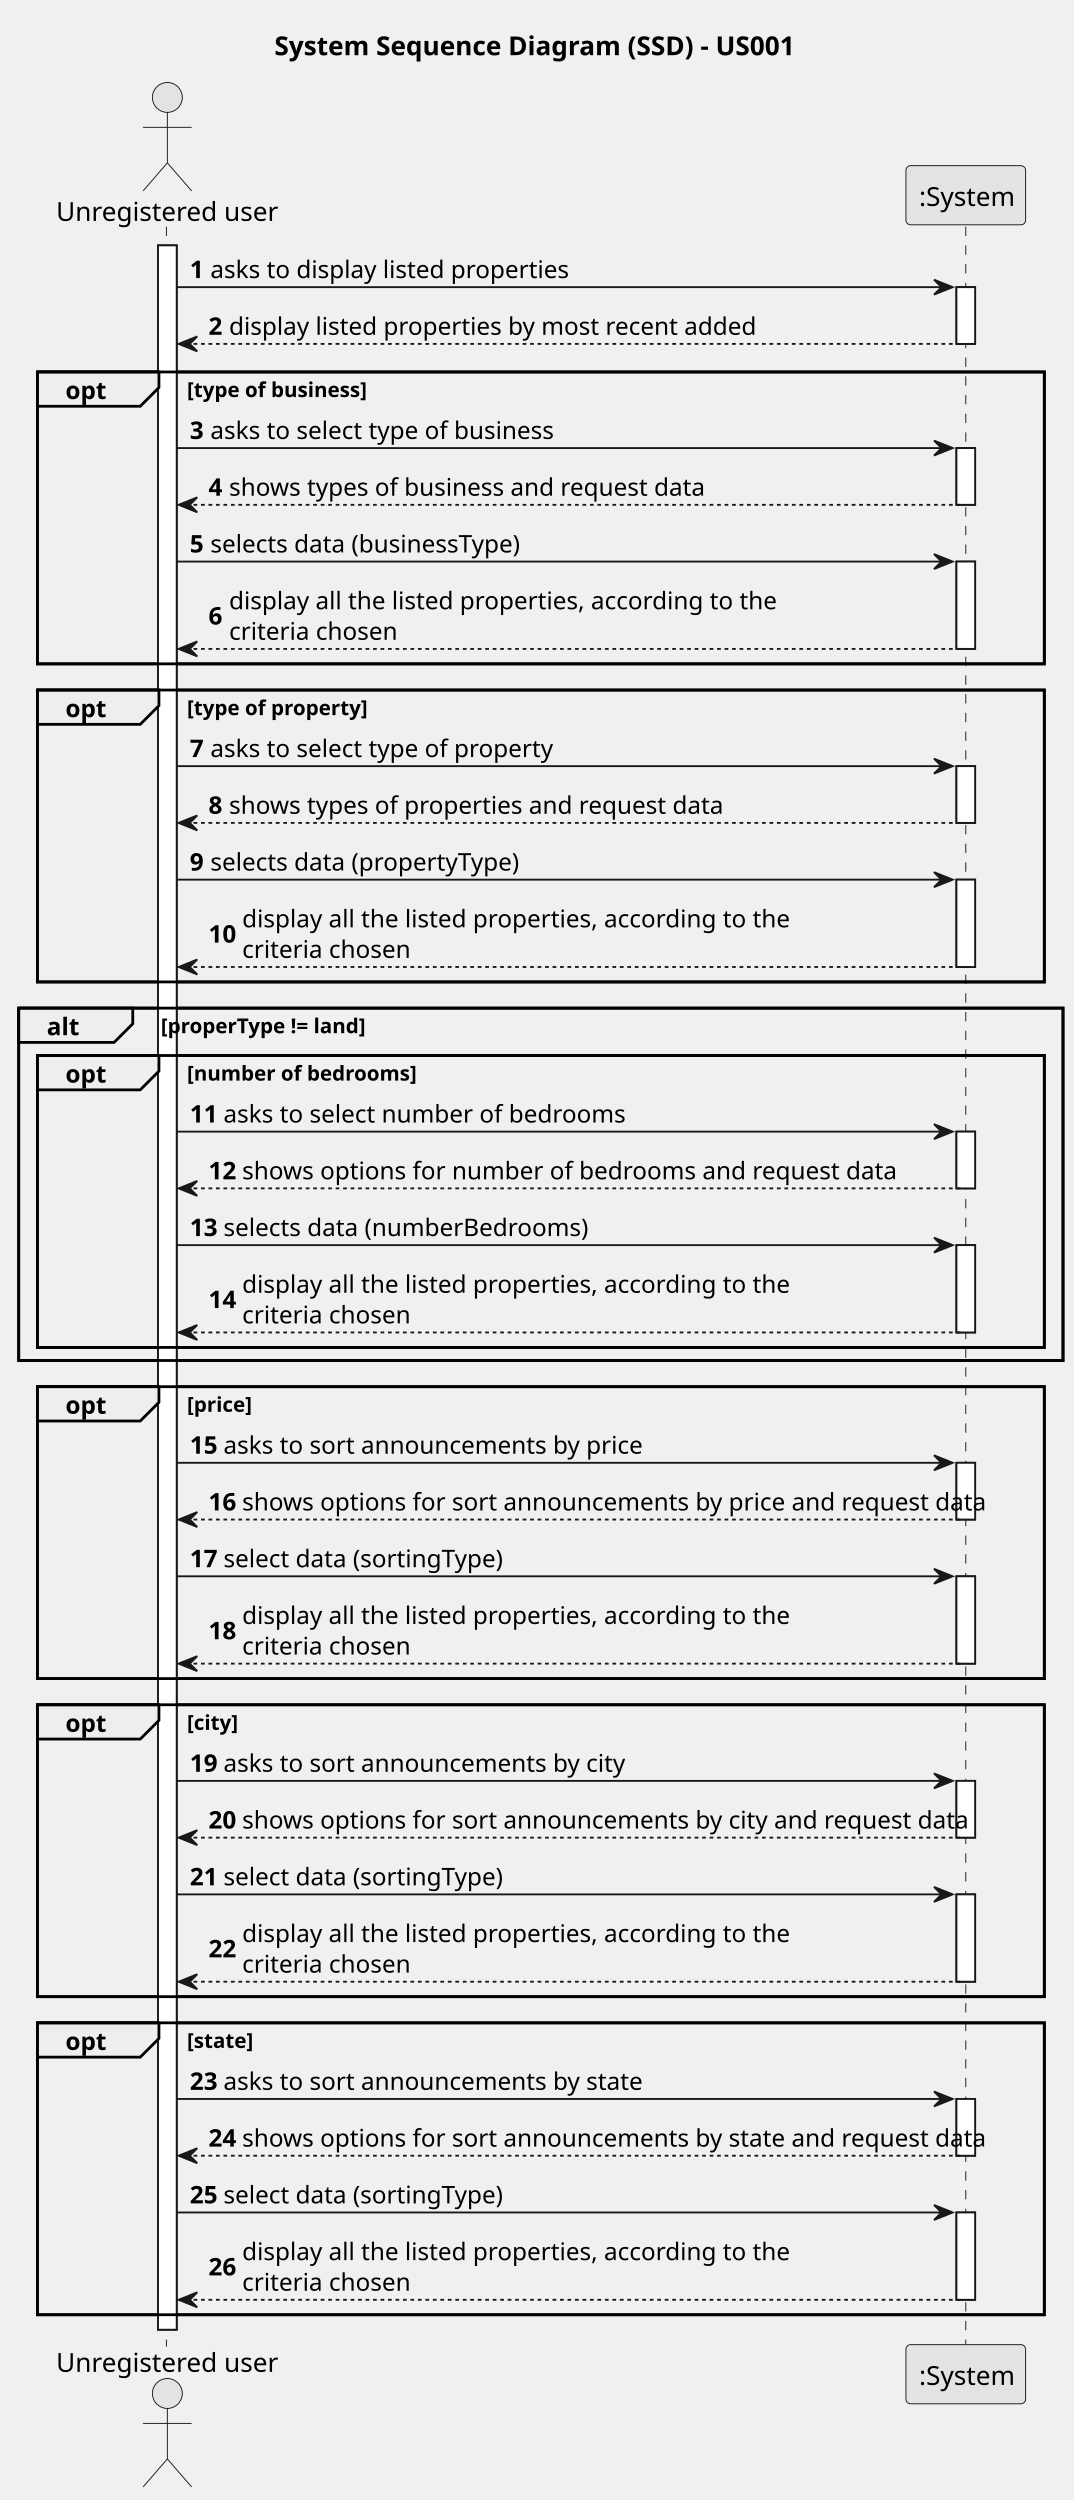
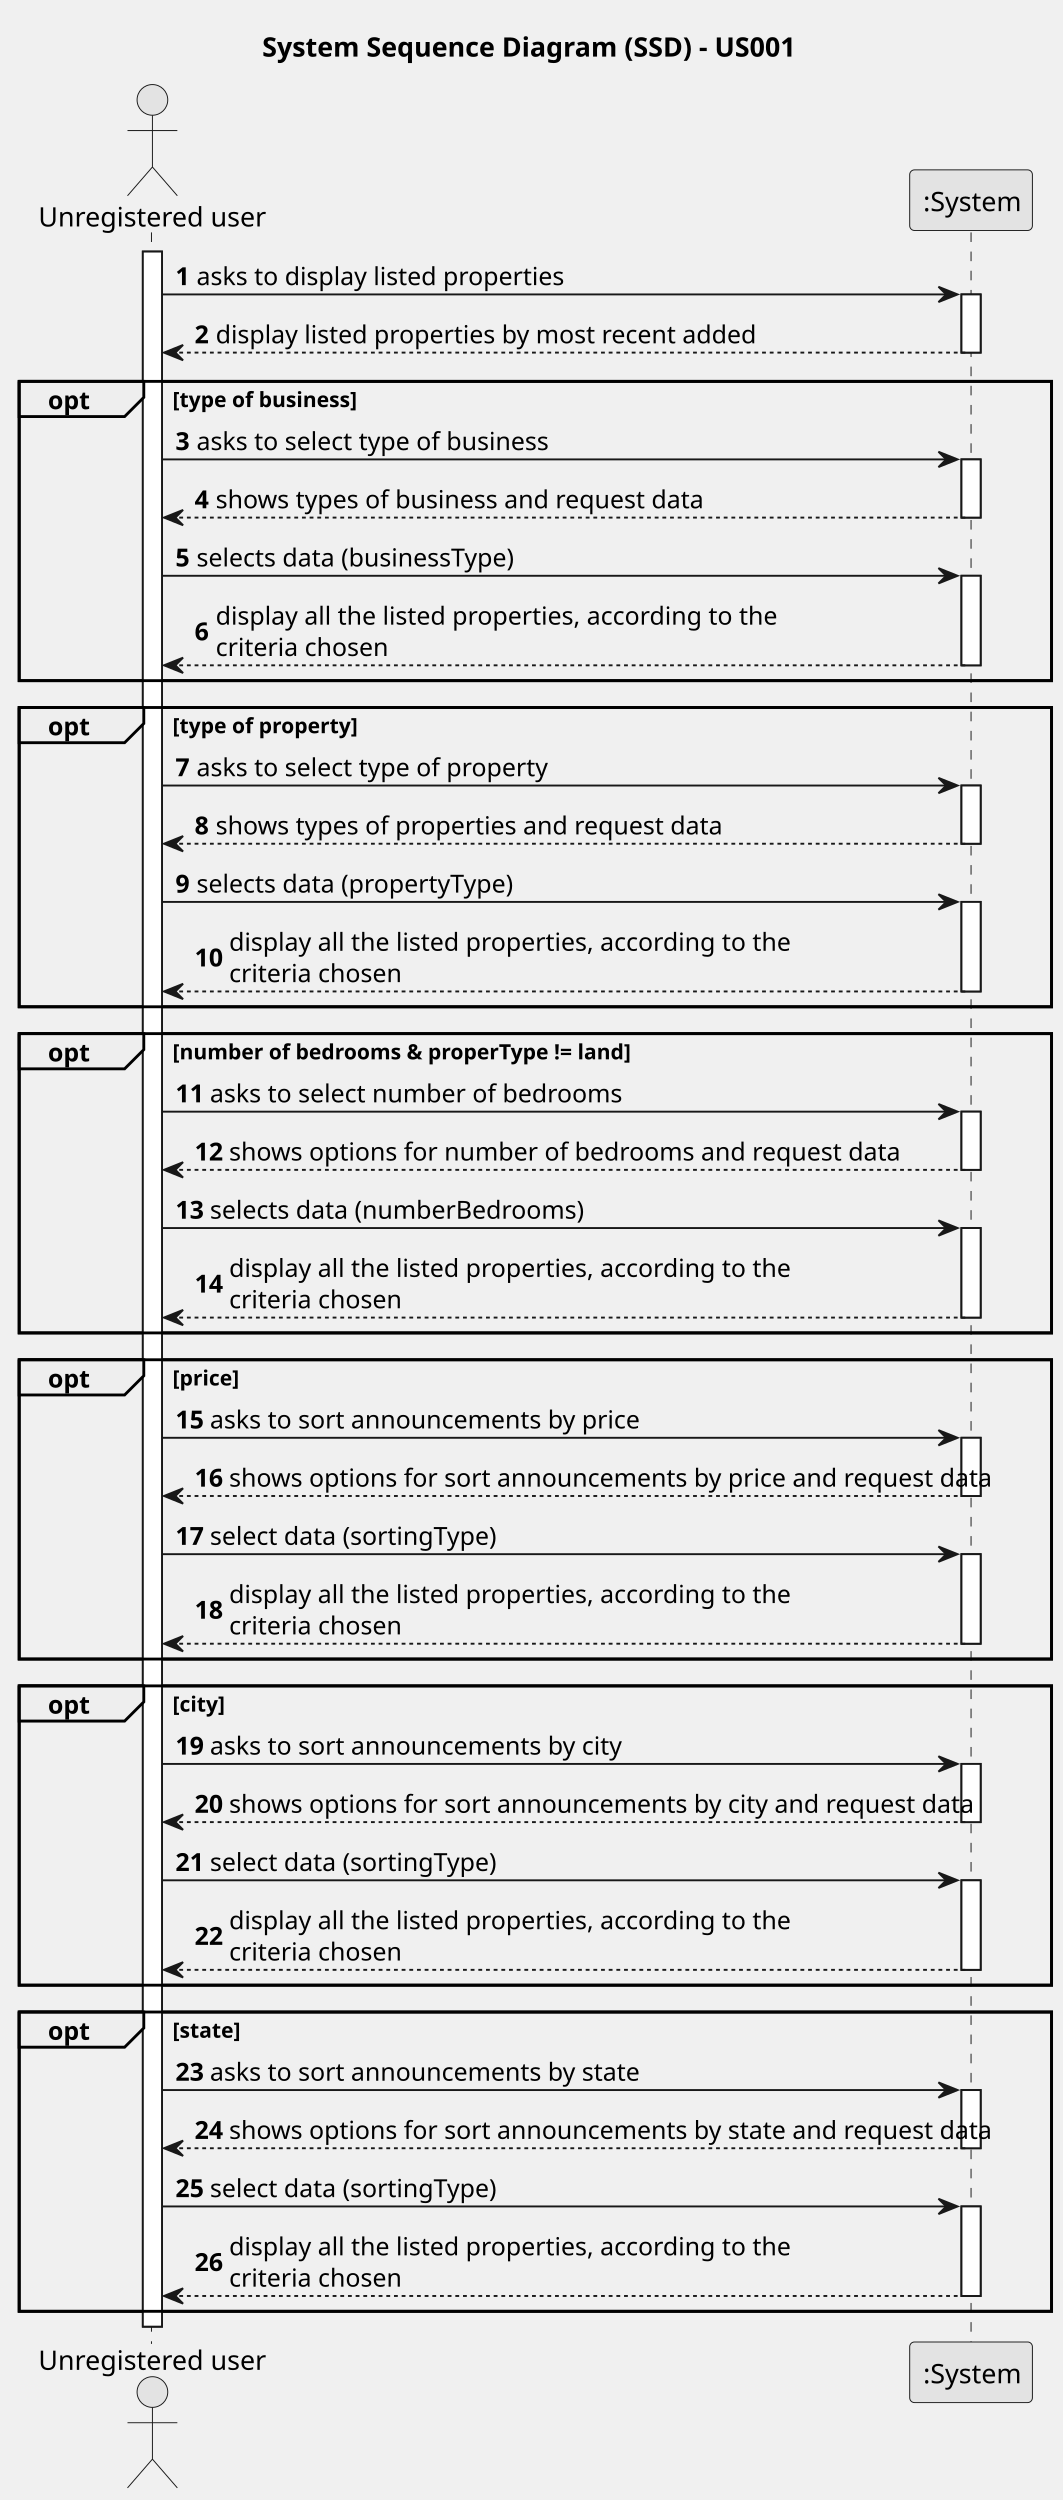
- <svg xmlns="http://www.w3.org/2000/svg" contentStyleType="text/css" height="1337px" preserveAspectRatio="none" style="width:574px;height:1337px;background:#FFFFFF;" version="1.1" viewBox="0 0 574 1337" width="574px" zoomAndPan="magnify">
+ <svg xmlns="http://www.w3.org/2000/svg" contentStyleType="text/css" height="1304px" preserveAspectRatio="none" style="width:554px;height:1304px;background:#FFFFFF;" version="1.1" viewBox="0 0 554 1304" width="554px" zoomAndPan="magnify">
  <defs />
  <g>
-     <text fill="#000000" font-family="sans-serif" font-size="14" font-weight="bold" lengthAdjust="spacing" textLength="284" x="146.75" y="29.533">System Sequence Diagram (SSD) - US001</text>
-     <rect fill="#FFFFFF" height="1114.711" style="stroke:#181818;stroke-width:1.0;" width="10" x="84.5" y="131.219" />
-     <rect fill="#FFFFFF" height="30.352" style="stroke:#181818;stroke-width:1.0;" width="10" x="511.5" y="153.57" />
-     <rect fill="#FFFFFF" height="30.352" style="stroke:#181818;stroke-width:1.0;" width="10" x="511.5" y="239.625" />
-     <rect fill="#FFFFFF" height="46.703" style="stroke:#181818;stroke-width:1.0;" width="10" x="511.5" y="300.328" />
-     <rect fill="#FFFFFF" height="30.352" style="stroke:#181818;stroke-width:1.0;" width="10" x="511.5" y="409.734" />
-     <rect fill="#FFFFFF" height="46.703" style="stroke:#181818;stroke-width:1.0;" width="10" x="511.5" y="470.438" />
-     <rect fill="#FFFFFF" height="30.352" style="stroke:#181818;stroke-width:1.0;" width="10" x="511.5" y="605.195" />
-     <rect fill="#FFFFFF" height="46.703" style="stroke:#181818;stroke-width:1.0;" width="10" x="511.5" y="665.898" />
-     <rect fill="#FFFFFF" height="30.352" style="stroke:#181818;stroke-width:1.0;" width="10" x="511.5" y="782.305" />
-     <rect fill="#FFFFFF" height="46.703" style="stroke:#181818;stroke-width:1.0;" width="10" x="511.5" y="843.008" />
-     <rect fill="#FFFFFF" height="30.352" style="stroke:#181818;stroke-width:1.0;" width="10" x="511.5" y="952.414" />
-     <rect fill="#FFFFFF" height="46.703" style="stroke:#181818;stroke-width:1.0;" width="10" x="511.5" y="1013.117" />
-     <rect fill="#FFFFFF" height="30.352" style="stroke:#181818;stroke-width:1.0;" width="10" x="511.5" y="1122.523" />
-     <rect fill="#FFFFFF" height="46.703" style="stroke:#181818;stroke-width:1.0;" width="10" x="511.5" y="1183.227" />
-     <rect fill="none" height="156.109" style="stroke:#000000;stroke-width:1.5;" width="538.5" x="20" y="198.922" />
-     <rect fill="none" height="156.109" style="stroke:#000000;stroke-width:1.5;" width="538.5" x="20" y="369.031" />
-     <rect fill="none" height="188.461" style="stroke:#000000;stroke-width:1.5;" width="558.5" x="10" y="539.141" />
-     <rect fill="none" height="156.109" style="stroke:#000000;stroke-width:1.5;" width="538.5" x="20" y="564.492" />
-     <rect fill="none" height="156.109" style="stroke:#000000;stroke-width:1.5;" width="538.5" x="20" y="741.602" />
-     <rect fill="none" height="156.109" style="stroke:#000000;stroke-width:1.5;" width="538.5" x="20" y="911.711" />
-     <rect fill="none" height="156.109" style="stroke:#000000;stroke-width:1.5;" width="538.5" x="20" y="1081.82" />
-     <line style="stroke:#181818;stroke-width:0.5;stroke-dasharray:5.0,5.0;" x1="89" x2="89" y1="121.219" y2="1254.93" />
-     <line style="stroke:#181818;stroke-width:0.5;stroke-dasharray:5.0,5.0;" x1="516.5" x2="516.5" y1="121.219" y2="1254.93" />
-     <text fill="#000000" font-family="sans-serif" font-size="14" lengthAdjust="spacing" textLength="113" x="30" y="118.143">Unregistered user</text>
-     <ellipse cx="89.5" cy="52.109" fill="#E3E3E3" rx="8" ry="8" style="stroke:#181818;stroke-width:0.5;" />
-     <path d="M89.5,60.109 L89.5,87.109 M76.5,68.109 L102.5,68.109 M89.5,87.109 L76.5,102.109 M89.5,87.109 L102.5,102.109 " fill="none" style="stroke:#181818;stroke-width:0.5;" />
-     <text fill="#000000" font-family="sans-serif" font-size="14" lengthAdjust="spacing" textLength="113" x="30" y="1268.463">Unregistered user</text>
-     <ellipse cx="89.5" cy="1280.039" fill="#E3E3E3" rx="8" ry="8" style="stroke:#181818;stroke-width:0.5;" />
-     <path d="M89.5,1288.039 L89.5,1315.039 M76.5,1296.039 L102.5,1296.039 M89.5,1315.039 L76.5,1330.039 M89.5,1315.039 L102.5,1330.039 " fill="none" style="stroke:#181818;stroke-width:0.5;" />
-     <rect fill="#E3E3E3" height="31.609" rx="2.5" ry="2.5" style="stroke:#181818;stroke-width:0.5;" width="64" x="484.5" y="88.609" />
-     <text fill="#000000" font-family="sans-serif" font-size="14" lengthAdjust="spacing" textLength="50" x="491.5" y="110.143">:System</text>
-     <rect fill="#E3E3E3" height="31.609" rx="2.5" ry="2.5" style="stroke:#181818;stroke-width:0.5;" width="64" x="484.5" y="1253.93" />
-     <text fill="#000000" font-family="sans-serif" font-size="14" lengthAdjust="spacing" textLength="50" x="491.5" y="1275.463">:System</text>
-     <rect fill="#FFFFFF" height="1114.711" style="stroke:#181818;stroke-width:1.0;" width="10" x="84.5" y="131.219" />
-     <rect fill="#FFFFFF" height="30.352" style="stroke:#181818;stroke-width:1.0;" width="10" x="511.5" y="153.57" />
-     <rect fill="#FFFFFF" height="30.352" style="stroke:#181818;stroke-width:1.0;" width="10" x="511.5" y="239.625" />
-     <rect fill="#FFFFFF" height="46.703" style="stroke:#181818;stroke-width:1.0;" width="10" x="511.5" y="300.328" />
-     <rect fill="#FFFFFF" height="30.352" style="stroke:#181818;stroke-width:1.0;" width="10" x="511.5" y="409.734" />
-     <rect fill="#FFFFFF" height="46.703" style="stroke:#181818;stroke-width:1.0;" width="10" x="511.5" y="470.438" />
-     <rect fill="#FFFFFF" height="30.352" style="stroke:#181818;stroke-width:1.0;" width="10" x="511.5" y="605.195" />
-     <rect fill="#FFFFFF" height="46.703" style="stroke:#181818;stroke-width:1.0;" width="10" x="511.5" y="665.898" />
-     <rect fill="#FFFFFF" height="30.352" style="stroke:#181818;stroke-width:1.0;" width="10" x="511.5" y="782.305" />
-     <rect fill="#FFFFFF" height="46.703" style="stroke:#181818;stroke-width:1.0;" width="10" x="511.5" y="843.008" />
-     <rect fill="#FFFFFF" height="30.352" style="stroke:#181818;stroke-width:1.0;" width="10" x="511.5" y="952.414" />
-     <rect fill="#FFFFFF" height="46.703" style="stroke:#181818;stroke-width:1.0;" width="10" x="511.5" y="1013.117" />
-     <rect fill="#FFFFFF" height="30.352" style="stroke:#181818;stroke-width:1.0;" width="10" x="511.5" y="1122.523" />
-     <rect fill="#FFFFFF" height="46.703" style="stroke:#181818;stroke-width:1.0;" width="10" x="511.5" y="1183.227" />
-     <polygon fill="#181818" points="499.5,149.57,509.5,153.57,499.5,157.57,503.5,153.57" style="stroke:#181818;stroke-width:1.0;" />
-     <line style="stroke:#181818;stroke-width:1.0;" x1="94.5" x2="505.5" y1="153.57" y2="153.57" />
-     <text fill="#000000" font-family="sans-serif" font-size="13" font-weight="bold" lengthAdjust="spacing" textLength="7" x="101.5" y="148.714">1</text>
-     <text fill="#000000" font-family="sans-serif" font-size="13" lengthAdjust="spacing" textLength="184" x="112.5" y="148.714">asks to display listed properties</text>
-     <polygon fill="#181818" points="105.5,179.922,95.5,183.922,105.5,187.922,101.5,183.922" style="stroke:#181818;stroke-width:1.0;" />
-     <line style="stroke:#181818;stroke-width:1.0;stroke-dasharray:2.0,2.0;" x1="99.5" x2="515.5" y1="183.922" y2="183.922" />
-     <text fill="#000000" font-family="sans-serif" font-size="13" font-weight="bold" lengthAdjust="spacing" textLength="7" x="111.5" y="179.065">2</text>
-     <text fill="#000000" font-family="sans-serif" font-size="13" lengthAdjust="spacing" textLength="267" x="122.5" y="179.065">display listed properties by most recent added</text>
-     <path d="M20,198.922 L85,198.922 L85,207.273 L75,217.273 L20,217.273 L20,198.922 " fill="#EEEEEE" style="stroke:#000000;stroke-width:1.5;" />
-     <rect fill="none" height="156.109" style="stroke:#000000;stroke-width:1.5;" width="538.5" x="20" y="198.922" />
-     <text fill="#000000" font-family="sans-serif" font-size="13" font-weight="bold" lengthAdjust="spacing" textLength="20" x="35" y="213.417">opt</text>
-     <text fill="#000000" font-family="sans-serif" font-size="11" font-weight="bold" lengthAdjust="spacing" textLength="101" x="100" y="212.341">[type of business]</text>
-     <polygon fill="#181818" points="499.5,235.625,509.5,239.625,499.5,243.625,503.5,239.625" style="stroke:#181818;stroke-width:1.0;" />
-     <line style="stroke:#181818;stroke-width:1.0;" x1="94.5" x2="505.5" y1="239.625" y2="239.625" />
-     <text fill="#000000" font-family="sans-serif" font-size="13" font-weight="bold" lengthAdjust="spacing" textLength="7" x="101.5" y="234.769">3</text>
-     <text fill="#000000" font-family="sans-serif" font-size="13" lengthAdjust="spacing" textLength="181" x="112.5" y="234.769">asks to select type of business</text>
-     <polygon fill="#181818" points="105.5,265.977,95.5,269.977,105.5,273.977,101.5,269.977" style="stroke:#181818;stroke-width:1.0;" />
-     <line style="stroke:#181818;stroke-width:1.0;stroke-dasharray:2.0,2.0;" x1="99.5" x2="515.5" y1="269.977" y2="269.977" />
-     <text fill="#000000" font-family="sans-serif" font-size="13" font-weight="bold" lengthAdjust="spacing" textLength="7" x="111.5" y="265.12">4</text>
-     <text fill="#000000" font-family="sans-serif" font-size="13" lengthAdjust="spacing" textLength="244" x="122.5" y="265.12">shows types of business and request data</text>
-     <polygon fill="#181818" points="499.5,296.328,509.5,300.328,499.5,304.328,503.5,300.328" style="stroke:#181818;stroke-width:1.0;" />
-     <line style="stroke:#181818;stroke-width:1.0;" x1="94.5" x2="505.5" y1="300.328" y2="300.328" />
-     <text fill="#000000" font-family="sans-serif" font-size="13" font-weight="bold" lengthAdjust="spacing" textLength="7" x="101.5" y="295.472">5</text>
-     <text fill="#000000" font-family="sans-serif" font-size="13" lengthAdjust="spacing" textLength="163" x="112.5" y="295.472">selects data (businessType)</text>
-     <polygon fill="#181818" points="105.5,343.031,95.5,347.031,105.5,351.031,101.5,347.031" style="stroke:#181818;stroke-width:1.0;" />
-     <line style="stroke:#181818;stroke-width:1.0;stroke-dasharray:2.0,2.0;" x1="99.5" x2="515.5" y1="347.031" y2="347.031" />
-     <text fill="#000000" font-family="sans-serif" font-size="13" font-weight="bold" lengthAdjust="spacing" textLength="7" x="111.5" y="333.999">6</text>
-     <text fill="#000000" font-family="sans-serif" font-size="13" lengthAdjust="spacing" textLength="277" x="122.5" y="325.823">display all the listed properties, according to the</text>
-     <text fill="#000000" font-family="sans-serif" font-size="13" lengthAdjust="spacing" textLength="85" x="122.5" y="342.175">criteria chosen</text>
-     <path d="M20,369.031 L85,369.031 L85,377.383 L75,387.383 L20,387.383 L20,369.031 " fill="#EEEEEE" style="stroke:#000000;stroke-width:1.5;" />
-     <rect fill="none" height="156.109" style="stroke:#000000;stroke-width:1.5;" width="538.5" x="20" y="369.031" />
-     <text fill="#000000" font-family="sans-serif" font-size="13" font-weight="bold" lengthAdjust="spacing" textLength="20" x="35" y="383.526">opt</text>
-     <text fill="#000000" font-family="sans-serif" font-size="11" font-weight="bold" lengthAdjust="spacing" textLength="97" x="100" y="382.45">[type of property]</text>
-     <polygon fill="#181818" points="499.5,405.734,509.5,409.734,499.5,413.734,503.5,409.734" style="stroke:#181818;stroke-width:1.0;" />
-     <line style="stroke:#181818;stroke-width:1.0;" x1="94.5" x2="505.5" y1="409.734" y2="409.734" />
-     <text fill="#000000" font-family="sans-serif" font-size="13" font-weight="bold" lengthAdjust="spacing" textLength="7" x="101.5" y="404.878">7</text>
-     <text fill="#000000" font-family="sans-serif" font-size="13" lengthAdjust="spacing" textLength="176" x="112.5" y="404.878">asks to select type of property</text>
-     <polygon fill="#181818" points="105.5,436.086,95.5,440.086,105.5,444.086,101.5,440.086" style="stroke:#181818;stroke-width:1.0;" />
-     <line style="stroke:#181818;stroke-width:1.0;stroke-dasharray:2.0,2.0;" x1="99.5" x2="515.5" y1="440.086" y2="440.086" />
-     <text fill="#000000" font-family="sans-serif" font-size="13" font-weight="bold" lengthAdjust="spacing" textLength="7" x="111.5" y="435.229">8</text>
-     <text fill="#000000" font-family="sans-serif" font-size="13" lengthAdjust="spacing" textLength="249" x="122.5" y="435.229">shows types of properties and request data</text>
-     <polygon fill="#181818" points="499.5,466.438,509.5,470.438,499.5,474.438,503.5,470.438" style="stroke:#181818;stroke-width:1.0;" />
-     <line style="stroke:#181818;stroke-width:1.0;" x1="94.5" x2="505.5" y1="470.438" y2="470.438" />
-     <text fill="#000000" font-family="sans-serif" font-size="13" font-weight="bold" lengthAdjust="spacing" textLength="7" x="101.5" y="465.581">9</text>
-     <text fill="#000000" font-family="sans-serif" font-size="13" lengthAdjust="spacing" textLength="158" x="112.5" y="465.581">selects data (propertyType)</text>
-     <polygon fill="#181818" points="105.5,513.141,95.5,517.141,105.5,521.141,101.5,517.141" style="stroke:#181818;stroke-width:1.0;" />
-     <line style="stroke:#181818;stroke-width:1.0;stroke-dasharray:2.0,2.0;" x1="99.5" x2="515.5" y1="517.141" y2="517.141" />
-     <text fill="#000000" font-family="sans-serif" font-size="13" font-weight="bold" lengthAdjust="spacing" textLength="14" x="111.5" y="504.108">10</text>
-     <text fill="#000000" font-family="sans-serif" font-size="13" lengthAdjust="spacing" textLength="277" x="129.5" y="495.933">display all the listed properties, according to the</text>
-     <text fill="#000000" font-family="sans-serif" font-size="13" lengthAdjust="spacing" textLength="85" x="129.5" y="512.284">criteria chosen</text>
-     <path d="M10,539.141 L71,539.141 L71,547.492 L61,557.492 L10,557.492 L10,539.141 " fill="#EEEEEE" style="stroke:#000000;stroke-width:1.5;" />
-     <rect fill="none" height="188.461" style="stroke:#000000;stroke-width:1.5;" width="558.5" x="10" y="539.141" />
-     <text fill="#000000" font-family="sans-serif" font-size="13" font-weight="bold" lengthAdjust="spacing" textLength="16" x="25" y="553.636">alt</text>
-     <text fill="#000000" font-family="sans-serif" font-size="11" font-weight="bold" lengthAdjust="spacing" textLength="111" x="86" y="552.56">[properType != land]</text>
-     <path d="M20,564.492 L85,564.492 L85,572.844 L75,582.844 L20,582.844 L20,564.492 " fill="#EEEEEE" style="stroke:#000000;stroke-width:1.5;" />
-     <rect fill="none" height="156.109" style="stroke:#000000;stroke-width:1.5;" width="538.5" x="20" y="564.492" />
-     <text fill="#000000" font-family="sans-serif" font-size="13" font-weight="bold" lengthAdjust="spacing" textLength="20" x="35" y="578.987">opt</text>
-     <text fill="#000000" font-family="sans-serif" font-size="11" font-weight="bold" lengthAdjust="spacing" textLength="127" x="100" y="577.911">[number of bedrooms]</text>
-     <polygon fill="#181818" points="499.5,601.195,509.5,605.195,499.5,609.195,503.5,605.195" style="stroke:#181818;stroke-width:1.0;" />
-     <line style="stroke:#181818;stroke-width:1.0;" x1="94.5" x2="505.5" y1="605.195" y2="605.195" />
-     <text fill="#000000" font-family="sans-serif" font-size="13" font-weight="bold" lengthAdjust="spacing" textLength="14" x="101.5" y="600.339">11</text>
-     <text fill="#000000" font-family="sans-serif" font-size="13" lengthAdjust="spacing" textLength="204" x="119.5" y="600.339">asks to select number of bedrooms</text>
-     <polygon fill="#181818" points="105.5,631.547,95.5,635.547,105.5,639.547,101.5,635.547" style="stroke:#181818;stroke-width:1.0;" />
-     <line style="stroke:#181818;stroke-width:1.0;stroke-dasharray:2.0,2.0;" x1="99.5" x2="515.5" y1="635.547" y2="635.547" />
-     <text fill="#000000" font-family="sans-serif" font-size="13" font-weight="bold" lengthAdjust="spacing" textLength="14" x="111.5" y="630.69">12</text>
-     <text fill="#000000" font-family="sans-serif" font-size="13" lengthAdjust="spacing" textLength="324" x="129.5" y="630.69">shows options for number of bedrooms and request data</text>
-     <polygon fill="#181818" points="499.5,661.898,509.5,665.898,499.5,669.898,503.5,665.898" style="stroke:#181818;stroke-width:1.0;" />
-     <line style="stroke:#181818;stroke-width:1.0;" x1="94.5" x2="505.5" y1="665.898" y2="665.898" />
-     <text fill="#000000" font-family="sans-serif" font-size="13" font-weight="bold" lengthAdjust="spacing" textLength="14" x="101.5" y="661.042">13</text>
-     <text fill="#000000" font-family="sans-serif" font-size="13" lengthAdjust="spacing" textLength="185" x="119.5" y="661.042">selects data (numberBedrooms)</text>
-     <polygon fill="#181818" points="105.5,708.602,95.5,712.602,105.5,716.602,101.5,712.602" style="stroke:#181818;stroke-width:1.0;" />
-     <line style="stroke:#181818;stroke-width:1.0;stroke-dasharray:2.0,2.0;" x1="99.5" x2="515.5" y1="712.602" y2="712.602" />
-     <text fill="#000000" font-family="sans-serif" font-size="13" font-weight="bold" lengthAdjust="spacing" textLength="14" x="111.5" y="699.569">14</text>
-     <text fill="#000000" font-family="sans-serif" font-size="13" lengthAdjust="spacing" textLength="277" x="129.5" y="691.394">display all the listed properties, according to the</text>
-     <text fill="#000000" font-family="sans-serif" font-size="13" lengthAdjust="spacing" textLength="85" x="129.5" y="707.745">criteria chosen</text>
-     <path d="M20,741.602 L85,741.602 L85,749.953 L75,759.953 L20,759.953 L20,741.602 " fill="#EEEEEE" style="stroke:#000000;stroke-width:1.5;" />
-     <rect fill="none" height="156.109" style="stroke:#000000;stroke-width:1.5;" width="538.5" x="20" y="741.602" />
-     <text fill="#000000" font-family="sans-serif" font-size="13" font-weight="bold" lengthAdjust="spacing" textLength="20" x="35" y="756.097">opt</text>
-     <text fill="#000000" font-family="sans-serif" font-size="11" font-weight="bold" lengthAdjust="spacing" textLength="36" x="100" y="755.02">[price]</text>
-     <polygon fill="#181818" points="499.5,778.305,509.5,782.305,499.5,786.305,503.5,782.305" style="stroke:#181818;stroke-width:1.0;" />
-     <line style="stroke:#181818;stroke-width:1.0;" x1="94.5" x2="505.5" y1="782.305" y2="782.305" />
-     <text fill="#000000" font-family="sans-serif" font-size="13" font-weight="bold" lengthAdjust="spacing" textLength="14" x="101.5" y="777.448">15</text>
-     <text fill="#000000" font-family="sans-serif" font-size="13" lengthAdjust="spacing" textLength="215" x="119.5" y="777.448">asks to sort announcements by price</text>
-     <polygon fill="#181818" points="105.5,808.656,95.5,812.656,105.5,816.656,101.5,812.656" style="stroke:#181818;stroke-width:1.0;" />
-     <line style="stroke:#181818;stroke-width:1.0;stroke-dasharray:2.0,2.0;" x1="99.5" x2="515.5" y1="812.656" y2="812.656" />
-     <text fill="#000000" font-family="sans-serif" font-size="13" font-weight="bold" lengthAdjust="spacing" textLength="14" x="111.5" y="807.8">16</text>
-     <text fill="#000000" font-family="sans-serif" font-size="13" lengthAdjust="spacing" textLength="374" x="129.5" y="807.8">shows options for sort announcements by price and request data</text>
-     <polygon fill="#181818" points="499.5,839.008,509.5,843.008,499.5,847.008,503.5,843.008" style="stroke:#181818;stroke-width:1.0;" />
-     <line style="stroke:#181818;stroke-width:1.0;" x1="94.5" x2="505.5" y1="843.008" y2="843.008" />
-     <text fill="#000000" font-family="sans-serif" font-size="13" font-weight="bold" lengthAdjust="spacing" textLength="14" x="101.5" y="838.151">17</text>
-     <text fill="#000000" font-family="sans-serif" font-size="13" lengthAdjust="spacing" textLength="143" x="119.5" y="838.151">select data (sortingType)</text>
-     <polygon fill="#181818" points="105.5,885.711,95.5,889.711,105.5,893.711,101.5,889.711" style="stroke:#181818;stroke-width:1.0;" />
-     <line style="stroke:#181818;stroke-width:1.0;stroke-dasharray:2.0,2.0;" x1="99.5" x2="515.5" y1="889.711" y2="889.711" />
-     <text fill="#000000" font-family="sans-serif" font-size="13" font-weight="bold" lengthAdjust="spacing" textLength="14" x="111.5" y="876.679">18</text>
-     <text fill="#000000" font-family="sans-serif" font-size="13" lengthAdjust="spacing" textLength="277" x="129.5" y="868.503">display all the listed properties, according to the</text>
-     <text fill="#000000" font-family="sans-serif" font-size="13" lengthAdjust="spacing" textLength="85" x="129.5" y="884.855">criteria chosen</text>
-     <path d="M20,911.711 L85,911.711 L85,920.062 L75,930.062 L20,930.062 L20,911.711 " fill="#EEEEEE" style="stroke:#000000;stroke-width:1.5;" />
-     <rect fill="none" height="156.109" style="stroke:#000000;stroke-width:1.5;" width="538.5" x="20" y="911.711" />
-     <text fill="#000000" font-family="sans-serif" font-size="13" font-weight="bold" lengthAdjust="spacing" textLength="20" x="35" y="926.206">opt</text>
-     <text fill="#000000" font-family="sans-serif" font-size="11" font-weight="bold" lengthAdjust="spacing" textLength="27" x="100" y="925.13">[city]</text>
-     <polygon fill="#181818" points="499.5,948.414,509.5,952.414,499.5,956.414,503.5,952.414" style="stroke:#181818;stroke-width:1.0;" />
-     <line style="stroke:#181818;stroke-width:1.0;" x1="94.5" x2="505.5" y1="952.414" y2="952.414" />
-     <text fill="#000000" font-family="sans-serif" font-size="13" font-weight="bold" lengthAdjust="spacing" textLength="14" x="101.5" y="947.558">19</text>
-     <text fill="#000000" font-family="sans-serif" font-size="13" lengthAdjust="spacing" textLength="208" x="119.5" y="947.558">asks to sort announcements by city</text>
-     <polygon fill="#181818" points="105.5,978.766,95.5,982.766,105.5,986.766,101.5,982.766" style="stroke:#181818;stroke-width:1.0;" />
-     <line style="stroke:#181818;stroke-width:1.0;stroke-dasharray:2.0,2.0;" x1="99.5" x2="515.5" y1="982.766" y2="982.766" />
-     <text fill="#000000" font-family="sans-serif" font-size="13" font-weight="bold" lengthAdjust="spacing" textLength="14" x="111.5" y="977.909">20</text>
-     <text fill="#000000" font-family="sans-serif" font-size="13" lengthAdjust="spacing" textLength="367" x="129.5" y="977.909">shows options for sort announcements by city and request data</text>
-     <polygon fill="#181818" points="499.5,1009.117,509.5,1013.117,499.5,1017.117,503.5,1013.117" style="stroke:#181818;stroke-width:1.0;" />
-     <line style="stroke:#181818;stroke-width:1.0;" x1="94.5" x2="505.5" y1="1013.117" y2="1013.117" />
-     <text fill="#000000" font-family="sans-serif" font-size="13" font-weight="bold" lengthAdjust="spacing" textLength="14" x="101.5" y="1008.261">21</text>
-     <text fill="#000000" font-family="sans-serif" font-size="13" lengthAdjust="spacing" textLength="143" x="119.5" y="1008.261">select data (sortingType)</text>
-     <polygon fill="#181818" points="105.5,1055.82,95.5,1059.82,105.5,1063.82,101.5,1059.82" style="stroke:#181818;stroke-width:1.0;" />
-     <line style="stroke:#181818;stroke-width:1.0;stroke-dasharray:2.0,2.0;" x1="99.5" x2="515.5" y1="1059.82" y2="1059.82" />
-     <text fill="#000000" font-family="sans-serif" font-size="13" font-weight="bold" lengthAdjust="spacing" textLength="14" x="111.5" y="1046.788">22</text>
-     <text fill="#000000" font-family="sans-serif" font-size="13" lengthAdjust="spacing" textLength="277" x="129.5" y="1038.612">display all the listed properties, according to the</text>
-     <text fill="#000000" font-family="sans-serif" font-size="13" lengthAdjust="spacing" textLength="85" x="129.5" y="1054.964">criteria chosen</text>
-     <path d="M20,1081.82 L85,1081.82 L85,1090.172 L75,1100.172 L20,1100.172 L20,1081.82 " fill="#EEEEEE" style="stroke:#000000;stroke-width:1.5;" />
-     <rect fill="none" height="156.109" style="stroke:#000000;stroke-width:1.5;" width="538.5" x="20" y="1081.82" />
-     <text fill="#000000" font-family="sans-serif" font-size="13" font-weight="bold" lengthAdjust="spacing" textLength="20" x="35" y="1096.315">opt</text>
-     <text fill="#000000" font-family="sans-serif" font-size="11" font-weight="bold" lengthAdjust="spacing" textLength="36" x="100" y="1095.239">[state]</text>
-     <polygon fill="#181818" points="499.5,1118.523,509.5,1122.523,499.5,1126.523,503.5,1122.523" style="stroke:#181818;stroke-width:1.0;" />
-     <line style="stroke:#181818;stroke-width:1.0;" x1="94.5" x2="505.5" y1="1122.523" y2="1122.523" />
-     <text fill="#000000" font-family="sans-serif" font-size="13" font-weight="bold" lengthAdjust="spacing" textLength="14" x="101.5" y="1117.667">23</text>
-     <text fill="#000000" font-family="sans-serif" font-size="13" lengthAdjust="spacing" textLength="216" x="119.5" y="1117.667">asks to sort announcements by state</text>
-     <polygon fill="#181818" points="105.5,1148.875,95.5,1152.875,105.5,1156.875,101.5,1152.875" style="stroke:#181818;stroke-width:1.0;" />
-     <line style="stroke:#181818;stroke-width:1.0;stroke-dasharray:2.0,2.0;" x1="99.5" x2="515.5" y1="1152.875" y2="1152.875" />
-     <text fill="#000000" font-family="sans-serif" font-size="13" font-weight="bold" lengthAdjust="spacing" textLength="14" x="111.5" y="1148.019">24</text>
-     <text fill="#000000" font-family="sans-serif" font-size="13" lengthAdjust="spacing" textLength="375" x="129.5" y="1148.019">shows options for sort announcements by state and request data</text>
-     <polygon fill="#181818" points="499.5,1179.227,509.5,1183.227,499.5,1187.227,503.5,1183.227" style="stroke:#181818;stroke-width:1.0;" />
-     <line style="stroke:#181818;stroke-width:1.0;" x1="94.5" x2="505.5" y1="1183.227" y2="1183.227" />
-     <text fill="#000000" font-family="sans-serif" font-size="13" font-weight="bold" lengthAdjust="spacing" textLength="14" x="101.5" y="1178.37">25</text>
-     <text fill="#000000" font-family="sans-serif" font-size="13" lengthAdjust="spacing" textLength="143" x="119.5" y="1178.37">select data (sortingType)</text>
-     <polygon fill="#181818" points="105.5,1225.93,95.5,1229.93,105.5,1233.93,101.5,1229.93" style="stroke:#181818;stroke-width:1.0;" />
-     <line style="stroke:#181818;stroke-width:1.0;stroke-dasharray:2.0,2.0;" x1="99.5" x2="515.5" y1="1229.93" y2="1229.93" />
-     <text fill="#000000" font-family="sans-serif" font-size="13" font-weight="bold" lengthAdjust="spacing" textLength="14" x="111.5" y="1216.898">26</text>
-     <text fill="#000000" font-family="sans-serif" font-size="13" lengthAdjust="spacing" textLength="277" x="129.5" y="1208.722">display all the listed properties, according to the</text>
-     <text fill="#000000" font-family="sans-serif" font-size="13" lengthAdjust="spacing" textLength="85" x="129.5" y="1225.073">criteria chosen</text>
+     <text fill="#000000" font-family="sans-serif" font-size="14" font-weight="bold" lengthAdjust="spacing" textLength="284" x="136.75" y="29.533">System Sequence Diagram (SSD) - US001</text>
+     <rect fill="#FFFFFF" height="1082.359" style="stroke:#181818;stroke-width:1.0;" width="10" x="74.5" y="131.219" />
+     <rect fill="#FFFFFF" height="30.352" style="stroke:#181818;stroke-width:1.0;" width="10" x="501.5" y="153.57" />
+     <rect fill="#FFFFFF" height="30.352" style="stroke:#181818;stroke-width:1.0;" width="10" x="501.5" y="239.625" />
+     <rect fill="#FFFFFF" height="46.703" style="stroke:#181818;stroke-width:1.0;" width="10" x="501.5" y="300.328" />
+     <rect fill="#FFFFFF" height="30.352" style="stroke:#181818;stroke-width:1.0;" width="10" x="501.5" y="409.734" />
+     <rect fill="#FFFFFF" height="46.703" style="stroke:#181818;stroke-width:1.0;" width="10" x="501.5" y="470.438" />
+     <rect fill="#FFFFFF" height="30.352" style="stroke:#181818;stroke-width:1.0;" width="10" x="501.5" y="579.844" />
+     <rect fill="#FFFFFF" height="46.703" style="stroke:#181818;stroke-width:1.0;" width="10" x="501.5" y="640.547" />
+     <rect fill="#FFFFFF" height="30.352" style="stroke:#181818;stroke-width:1.0;" width="10" x="501.5" y="749.953" />
+     <rect fill="#FFFFFF" height="46.703" style="stroke:#181818;stroke-width:1.0;" width="10" x="501.5" y="810.656" />
+     <rect fill="#FFFFFF" height="30.352" style="stroke:#181818;stroke-width:1.0;" width="10" x="501.5" y="920.062" />
+     <rect fill="#FFFFFF" height="46.703" style="stroke:#181818;stroke-width:1.0;" width="10" x="501.5" y="980.766" />
+     <rect fill="#FFFFFF" height="30.352" style="stroke:#181818;stroke-width:1.0;" width="10" x="501.5" y="1090.172" />
+     <rect fill="#FFFFFF" height="46.703" style="stroke:#181818;stroke-width:1.0;" width="10" x="501.5" y="1150.875" />
+     <rect fill="none" height="156.109" style="stroke:#000000;stroke-width:1.5;" width="538.5" x="10" y="198.922" />
+     <rect fill="none" height="156.109" style="stroke:#000000;stroke-width:1.5;" width="538.5" x="10" y="369.031" />
+     <rect fill="none" height="156.109" style="stroke:#000000;stroke-width:1.5;" width="538.5" x="10" y="539.141" />
+     <rect fill="none" height="156.109" style="stroke:#000000;stroke-width:1.5;" width="538.5" x="10" y="709.25" />
+     <rect fill="none" height="156.109" style="stroke:#000000;stroke-width:1.5;" width="538.5" x="10" y="879.359" />
+     <rect fill="none" height="156.109" style="stroke:#000000;stroke-width:1.5;" width="538.5" x="10" y="1049.469" />
+     <line style="stroke:#181818;stroke-width:0.5;stroke-dasharray:5.0,5.0;" x1="79" x2="79" y1="121.219" y2="1222.578" />
+     <line style="stroke:#181818;stroke-width:0.5;stroke-dasharray:5.0,5.0;" x1="506.5" x2="506.5" y1="121.219" y2="1222.578" />
+     <text fill="#000000" font-family="sans-serif" font-size="14" lengthAdjust="spacing" textLength="113" x="20" y="118.143">Unregistered user</text>
+     <ellipse cx="79.5" cy="52.109" fill="#E3E3E3" rx="8" ry="8" style="stroke:#181818;stroke-width:0.5;" />
+     <path d="M79.5,60.109 L79.5,87.109 M66.5,68.109 L92.5,68.109 M79.5,87.109 L66.5,102.109 M79.5,87.109 L92.5,102.109 " fill="none" style="stroke:#181818;stroke-width:0.5;" />
+     <text fill="#000000" font-family="sans-serif" font-size="14" lengthAdjust="spacing" textLength="113" x="20" y="1236.111">Unregistered user</text>
+     <ellipse cx="79.5" cy="1247.688" fill="#E3E3E3" rx="8" ry="8" style="stroke:#181818;stroke-width:0.5;" />
+     <path d="M79.5,1255.688 L79.5,1282.688 M66.5,1263.688 L92.5,1263.688 M79.5,1282.688 L66.5,1297.688 M79.5,1282.688 L92.5,1297.688 " fill="none" style="stroke:#181818;stroke-width:0.5;" />
+     <rect fill="#E3E3E3" height="31.609" rx="2.5" ry="2.5" style="stroke:#181818;stroke-width:0.5;" width="64" x="474.5" y="88.609" />
+     <text fill="#000000" font-family="sans-serif" font-size="14" lengthAdjust="spacing" textLength="50" x="481.5" y="110.143">:System</text>
+     <rect fill="#E3E3E3" height="31.609" rx="2.5" ry="2.5" style="stroke:#181818;stroke-width:0.5;" width="64" x="474.5" y="1221.578" />
+     <text fill="#000000" font-family="sans-serif" font-size="14" lengthAdjust="spacing" textLength="50" x="481.5" y="1243.111">:System</text>
+     <rect fill="#FFFFFF" height="1082.359" style="stroke:#181818;stroke-width:1.0;" width="10" x="74.5" y="131.219" />
+     <rect fill="#FFFFFF" height="30.352" style="stroke:#181818;stroke-width:1.0;" width="10" x="501.5" y="153.57" />
+     <rect fill="#FFFFFF" height="30.352" style="stroke:#181818;stroke-width:1.0;" width="10" x="501.5" y="239.625" />
+     <rect fill="#FFFFFF" height="46.703" style="stroke:#181818;stroke-width:1.0;" width="10" x="501.5" y="300.328" />
+     <rect fill="#FFFFFF" height="30.352" style="stroke:#181818;stroke-width:1.0;" width="10" x="501.5" y="409.734" />
+     <rect fill="#FFFFFF" height="46.703" style="stroke:#181818;stroke-width:1.0;" width="10" x="501.5" y="470.438" />
+     <rect fill="#FFFFFF" height="30.352" style="stroke:#181818;stroke-width:1.0;" width="10" x="501.5" y="579.844" />
+     <rect fill="#FFFFFF" height="46.703" style="stroke:#181818;stroke-width:1.0;" width="10" x="501.5" y="640.547" />
+     <rect fill="#FFFFFF" height="30.352" style="stroke:#181818;stroke-width:1.0;" width="10" x="501.5" y="749.953" />
+     <rect fill="#FFFFFF" height="46.703" style="stroke:#181818;stroke-width:1.0;" width="10" x="501.5" y="810.656" />
+     <rect fill="#FFFFFF" height="30.352" style="stroke:#181818;stroke-width:1.0;" width="10" x="501.5" y="920.062" />
+     <rect fill="#FFFFFF" height="46.703" style="stroke:#181818;stroke-width:1.0;" width="10" x="501.5" y="980.766" />
+     <rect fill="#FFFFFF" height="30.352" style="stroke:#181818;stroke-width:1.0;" width="10" x="501.5" y="1090.172" />
+     <rect fill="#FFFFFF" height="46.703" style="stroke:#181818;stroke-width:1.0;" width="10" x="501.5" y="1150.875" />
+     <polygon fill="#181818" points="489.5,149.57,499.5,153.57,489.5,157.57,493.5,153.57" style="stroke:#181818;stroke-width:1.0;" />
+     <line style="stroke:#181818;stroke-width:1.0;" x1="84.5" x2="495.5" y1="153.57" y2="153.57" />
+     <text fill="#000000" font-family="sans-serif" font-size="13" font-weight="bold" lengthAdjust="spacing" textLength="7" x="91.5" y="148.714">1</text>
+     <text fill="#000000" font-family="sans-serif" font-size="13" lengthAdjust="spacing" textLength="184" x="102.5" y="148.714">asks to display listed properties</text>
+     <polygon fill="#181818" points="95.5,179.922,85.5,183.922,95.5,187.922,91.5,183.922" style="stroke:#181818;stroke-width:1.0;" />
+     <line style="stroke:#181818;stroke-width:1.0;stroke-dasharray:2.0,2.0;" x1="89.5" x2="505.5" y1="183.922" y2="183.922" />
+     <text fill="#000000" font-family="sans-serif" font-size="13" font-weight="bold" lengthAdjust="spacing" textLength="7" x="101.5" y="179.065">2</text>
+     <text fill="#000000" font-family="sans-serif" font-size="13" lengthAdjust="spacing" textLength="267" x="112.5" y="179.065">display listed properties by most recent added</text>
+     <path d="M10,198.922 L75,198.922 L75,207.273 L65,217.273 L10,217.273 L10,198.922 " fill="#EEEEEE" style="stroke:#000000;stroke-width:1.5;" />
+     <rect fill="none" height="156.109" style="stroke:#000000;stroke-width:1.5;" width="538.5" x="10" y="198.922" />
+     <text fill="#000000" font-family="sans-serif" font-size="13" font-weight="bold" lengthAdjust="spacing" textLength="20" x="25" y="213.417">opt</text>
+     <text fill="#000000" font-family="sans-serif" font-size="11" font-weight="bold" lengthAdjust="spacing" textLength="101" x="90" y="212.341">[type of business]</text>
+     <polygon fill="#181818" points="489.5,235.625,499.5,239.625,489.5,243.625,493.5,239.625" style="stroke:#181818;stroke-width:1.0;" />
+     <line style="stroke:#181818;stroke-width:1.0;" x1="84.5" x2="495.5" y1="239.625" y2="239.625" />
+     <text fill="#000000" font-family="sans-serif" font-size="13" font-weight="bold" lengthAdjust="spacing" textLength="7" x="91.5" y="234.769">3</text>
+     <text fill="#000000" font-family="sans-serif" font-size="13" lengthAdjust="spacing" textLength="181" x="102.5" y="234.769">asks to select type of business</text>
+     <polygon fill="#181818" points="95.5,265.977,85.5,269.977,95.5,273.977,91.5,269.977" style="stroke:#181818;stroke-width:1.0;" />
+     <line style="stroke:#181818;stroke-width:1.0;stroke-dasharray:2.0,2.0;" x1="89.5" x2="505.5" y1="269.977" y2="269.977" />
+     <text fill="#000000" font-family="sans-serif" font-size="13" font-weight="bold" lengthAdjust="spacing" textLength="7" x="101.5" y="265.12">4</text>
+     <text fill="#000000" font-family="sans-serif" font-size="13" lengthAdjust="spacing" textLength="244" x="112.5" y="265.12">shows types of business and request data</text>
+     <polygon fill="#181818" points="489.5,296.328,499.5,300.328,489.5,304.328,493.5,300.328" style="stroke:#181818;stroke-width:1.0;" />
+     <line style="stroke:#181818;stroke-width:1.0;" x1="84.5" x2="495.5" y1="300.328" y2="300.328" />
+     <text fill="#000000" font-family="sans-serif" font-size="13" font-weight="bold" lengthAdjust="spacing" textLength="7" x="91.5" y="295.472">5</text>
+     <text fill="#000000" font-family="sans-serif" font-size="13" lengthAdjust="spacing" textLength="163" x="102.5" y="295.472">selects data (businessType)</text>
+     <polygon fill="#181818" points="95.5,343.031,85.5,347.031,95.5,351.031,91.5,347.031" style="stroke:#181818;stroke-width:1.0;" />
+     <line style="stroke:#181818;stroke-width:1.0;stroke-dasharray:2.0,2.0;" x1="89.5" x2="505.5" y1="347.031" y2="347.031" />
+     <text fill="#000000" font-family="sans-serif" font-size="13" font-weight="bold" lengthAdjust="spacing" textLength="7" x="101.5" y="333.999">6</text>
+     <text fill="#000000" font-family="sans-serif" font-size="13" lengthAdjust="spacing" textLength="277" x="112.5" y="325.823">display all the listed properties, according to the</text>
+     <text fill="#000000" font-family="sans-serif" font-size="13" lengthAdjust="spacing" textLength="85" x="112.5" y="342.175">criteria chosen</text>
+     <path d="M10,369.031 L75,369.031 L75,377.383 L65,387.383 L10,387.383 L10,369.031 " fill="#EEEEEE" style="stroke:#000000;stroke-width:1.5;" />
+     <rect fill="none" height="156.109" style="stroke:#000000;stroke-width:1.5;" width="538.5" x="10" y="369.031" />
+     <text fill="#000000" font-family="sans-serif" font-size="13" font-weight="bold" lengthAdjust="spacing" textLength="20" x="25" y="383.526">opt</text>
+     <text fill="#000000" font-family="sans-serif" font-size="11" font-weight="bold" lengthAdjust="spacing" textLength="97" x="90" y="382.45">[type of property]</text>
+     <polygon fill="#181818" points="489.5,405.734,499.5,409.734,489.5,413.734,493.5,409.734" style="stroke:#181818;stroke-width:1.0;" />
+     <line style="stroke:#181818;stroke-width:1.0;" x1="84.5" x2="495.5" y1="409.734" y2="409.734" />
+     <text fill="#000000" font-family="sans-serif" font-size="13" font-weight="bold" lengthAdjust="spacing" textLength="7" x="91.5" y="404.878">7</text>
+     <text fill="#000000" font-family="sans-serif" font-size="13" lengthAdjust="spacing" textLength="176" x="102.5" y="404.878">asks to select type of property</text>
+     <polygon fill="#181818" points="95.5,436.086,85.5,440.086,95.5,444.086,91.5,440.086" style="stroke:#181818;stroke-width:1.0;" />
+     <line style="stroke:#181818;stroke-width:1.0;stroke-dasharray:2.0,2.0;" x1="89.5" x2="505.5" y1="440.086" y2="440.086" />
+     <text fill="#000000" font-family="sans-serif" font-size="13" font-weight="bold" lengthAdjust="spacing" textLength="7" x="101.5" y="435.229">8</text>
+     <text fill="#000000" font-family="sans-serif" font-size="13" lengthAdjust="spacing" textLength="249" x="112.5" y="435.229">shows types of properties and request data</text>
+     <polygon fill="#181818" points="489.5,466.438,499.5,470.438,489.5,474.438,493.5,470.438" style="stroke:#181818;stroke-width:1.0;" />
+     <line style="stroke:#181818;stroke-width:1.0;" x1="84.5" x2="495.5" y1="470.438" y2="470.438" />
+     <text fill="#000000" font-family="sans-serif" font-size="13" font-weight="bold" lengthAdjust="spacing" textLength="7" x="91.5" y="465.581">9</text>
+     <text fill="#000000" font-family="sans-serif" font-size="13" lengthAdjust="spacing" textLength="158" x="102.5" y="465.581">selects data (propertyType)</text>
+     <polygon fill="#181818" points="95.5,513.141,85.5,517.141,95.5,521.141,91.5,517.141" style="stroke:#181818;stroke-width:1.0;" />
+     <line style="stroke:#181818;stroke-width:1.0;stroke-dasharray:2.0,2.0;" x1="89.5" x2="505.5" y1="517.141" y2="517.141" />
+     <text fill="#000000" font-family="sans-serif" font-size="13" font-weight="bold" lengthAdjust="spacing" textLength="14" x="101.5" y="504.108">10</text>
+     <text fill="#000000" font-family="sans-serif" font-size="13" lengthAdjust="spacing" textLength="277" x="119.5" y="495.933">display all the listed properties, according to the</text>
+     <text fill="#000000" font-family="sans-serif" font-size="13" lengthAdjust="spacing" textLength="85" x="119.5" y="512.284">criteria chosen</text>
+     <path d="M10,539.141 L75,539.141 L75,547.492 L65,557.492 L10,557.492 L10,539.141 " fill="#EEEEEE" style="stroke:#000000;stroke-width:1.5;" />
+     <rect fill="none" height="156.109" style="stroke:#000000;stroke-width:1.5;" width="538.5" x="10" y="539.141" />
+     <text fill="#000000" font-family="sans-serif" font-size="13" font-weight="bold" lengthAdjust="spacing" textLength="20" x="25" y="553.636">opt</text>
+     <text fill="#000000" font-family="sans-serif" font-size="11" font-weight="bold" lengthAdjust="spacing" textLength="244" x="90" y="552.56">[number of bedrooms &amp; properType != land]</text>
+     <polygon fill="#181818" points="489.5,575.844,499.5,579.844,489.5,583.844,493.5,579.844" style="stroke:#181818;stroke-width:1.0;" />
+     <line style="stroke:#181818;stroke-width:1.0;" x1="84.5" x2="495.5" y1="579.844" y2="579.844" />
+     <text fill="#000000" font-family="sans-serif" font-size="13" font-weight="bold" lengthAdjust="spacing" textLength="14" x="91.5" y="574.987">11</text>
+     <text fill="#000000" font-family="sans-serif" font-size="13" lengthAdjust="spacing" textLength="204" x="109.5" y="574.987">asks to select number of bedrooms</text>
+     <polygon fill="#181818" points="95.5,606.195,85.5,610.195,95.5,614.195,91.5,610.195" style="stroke:#181818;stroke-width:1.0;" />
+     <line style="stroke:#181818;stroke-width:1.0;stroke-dasharray:2.0,2.0;" x1="89.5" x2="505.5" y1="610.195" y2="610.195" />
+     <text fill="#000000" font-family="sans-serif" font-size="13" font-weight="bold" lengthAdjust="spacing" textLength="14" x="101.5" y="605.339">12</text>
+     <text fill="#000000" font-family="sans-serif" font-size="13" lengthAdjust="spacing" textLength="324" x="119.5" y="605.339">shows options for number of bedrooms and request data</text>
+     <polygon fill="#181818" points="489.5,636.547,499.5,640.547,489.5,644.547,493.5,640.547" style="stroke:#181818;stroke-width:1.0;" />
+     <line style="stroke:#181818;stroke-width:1.0;" x1="84.5" x2="495.5" y1="640.547" y2="640.547" />
+     <text fill="#000000" font-family="sans-serif" font-size="13" font-weight="bold" lengthAdjust="spacing" textLength="14" x="91.5" y="635.69">13</text>
+     <text fill="#000000" font-family="sans-serif" font-size="13" lengthAdjust="spacing" textLength="185" x="109.5" y="635.69">selects data (numberBedrooms)</text>
+     <polygon fill="#181818" points="95.5,683.25,85.5,687.25,95.5,691.25,91.5,687.25" style="stroke:#181818;stroke-width:1.0;" />
+     <line style="stroke:#181818;stroke-width:1.0;stroke-dasharray:2.0,2.0;" x1="89.5" x2="505.5" y1="687.25" y2="687.25" />
+     <text fill="#000000" font-family="sans-serif" font-size="13" font-weight="bold" lengthAdjust="spacing" textLength="14" x="101.5" y="674.218">14</text>
+     <text fill="#000000" font-family="sans-serif" font-size="13" lengthAdjust="spacing" textLength="277" x="119.5" y="666.042">display all the listed properties, according to the</text>
+     <text fill="#000000" font-family="sans-serif" font-size="13" lengthAdjust="spacing" textLength="85" x="119.5" y="682.394">criteria chosen</text>
+     <path d="M10,709.25 L75,709.25 L75,717.602 L65,727.602 L10,727.602 L10,709.25 " fill="#EEEEEE" style="stroke:#000000;stroke-width:1.5;" />
+     <rect fill="none" height="156.109" style="stroke:#000000;stroke-width:1.5;" width="538.5" x="10" y="709.25" />
+     <text fill="#000000" font-family="sans-serif" font-size="13" font-weight="bold" lengthAdjust="spacing" textLength="20" x="25" y="723.745">opt</text>
+     <text fill="#000000" font-family="sans-serif" font-size="11" font-weight="bold" lengthAdjust="spacing" textLength="36" x="90" y="722.669">[price]</text>
+     <polygon fill="#181818" points="489.5,745.953,499.5,749.953,489.5,753.953,493.5,749.953" style="stroke:#181818;stroke-width:1.0;" />
+     <line style="stroke:#181818;stroke-width:1.0;" x1="84.5" x2="495.5" y1="749.953" y2="749.953" />
+     <text fill="#000000" font-family="sans-serif" font-size="13" font-weight="bold" lengthAdjust="spacing" textLength="14" x="91.5" y="745.097">15</text>
+     <text fill="#000000" font-family="sans-serif" font-size="13" lengthAdjust="spacing" textLength="215" x="109.5" y="745.097">asks to sort announcements by price</text>
+     <polygon fill="#181818" points="95.5,776.305,85.5,780.305,95.5,784.305,91.5,780.305" style="stroke:#181818;stroke-width:1.0;" />
+     <line style="stroke:#181818;stroke-width:1.0;stroke-dasharray:2.0,2.0;" x1="89.5" x2="505.5" y1="780.305" y2="780.305" />
+     <text fill="#000000" font-family="sans-serif" font-size="13" font-weight="bold" lengthAdjust="spacing" textLength="14" x="101.5" y="775.448">16</text>
+     <text fill="#000000" font-family="sans-serif" font-size="13" lengthAdjust="spacing" textLength="374" x="119.5" y="775.448">shows options for sort announcements by price and request data</text>
+     <polygon fill="#181818" points="489.5,806.656,499.5,810.656,489.5,814.656,493.5,810.656" style="stroke:#181818;stroke-width:1.0;" />
+     <line style="stroke:#181818;stroke-width:1.0;" x1="84.5" x2="495.5" y1="810.656" y2="810.656" />
+     <text fill="#000000" font-family="sans-serif" font-size="13" font-weight="bold" lengthAdjust="spacing" textLength="14" x="91.5" y="805.8">17</text>
+     <text fill="#000000" font-family="sans-serif" font-size="13" lengthAdjust="spacing" textLength="143" x="109.5" y="805.8">select data (sortingType)</text>
+     <polygon fill="#181818" points="95.5,853.359,85.5,857.359,95.5,861.359,91.5,857.359" style="stroke:#181818;stroke-width:1.0;" />
+     <line style="stroke:#181818;stroke-width:1.0;stroke-dasharray:2.0,2.0;" x1="89.5" x2="505.5" y1="857.359" y2="857.359" />
+     <text fill="#000000" font-family="sans-serif" font-size="13" font-weight="bold" lengthAdjust="spacing" textLength="14" x="101.5" y="844.327">18</text>
+     <text fill="#000000" font-family="sans-serif" font-size="13" lengthAdjust="spacing" textLength="277" x="119.5" y="836.151">display all the listed properties, according to the</text>
+     <text fill="#000000" font-family="sans-serif" font-size="13" lengthAdjust="spacing" textLength="85" x="119.5" y="852.503">criteria chosen</text>
+     <path d="M10,879.359 L75,879.359 L75,887.711 L65,897.711 L10,897.711 L10,879.359 " fill="#EEEEEE" style="stroke:#000000;stroke-width:1.5;" />
+     <rect fill="none" height="156.109" style="stroke:#000000;stroke-width:1.5;" width="538.5" x="10" y="879.359" />
+     <text fill="#000000" font-family="sans-serif" font-size="13" font-weight="bold" lengthAdjust="spacing" textLength="20" x="25" y="893.855">opt</text>
+     <text fill="#000000" font-family="sans-serif" font-size="11" font-weight="bold" lengthAdjust="spacing" textLength="27" x="90" y="892.778">[city]</text>
+     <polygon fill="#181818" points="489.5,916.062,499.5,920.062,489.5,924.062,493.5,920.062" style="stroke:#181818;stroke-width:1.0;" />
+     <line style="stroke:#181818;stroke-width:1.0;" x1="84.5" x2="495.5" y1="920.062" y2="920.062" />
+     <text fill="#000000" font-family="sans-serif" font-size="13" font-weight="bold" lengthAdjust="spacing" textLength="14" x="91.5" y="915.206">19</text>
+     <text fill="#000000" font-family="sans-serif" font-size="13" lengthAdjust="spacing" textLength="208" x="109.5" y="915.206">asks to sort announcements by city</text>
+     <polygon fill="#181818" points="95.5,946.414,85.5,950.414,95.5,954.414,91.5,950.414" style="stroke:#181818;stroke-width:1.0;" />
+     <line style="stroke:#181818;stroke-width:1.0;stroke-dasharray:2.0,2.0;" x1="89.5" x2="505.5" y1="950.414" y2="950.414" />
+     <text fill="#000000" font-family="sans-serif" font-size="13" font-weight="bold" lengthAdjust="spacing" textLength="14" x="101.5" y="945.558">20</text>
+     <text fill="#000000" font-family="sans-serif" font-size="13" lengthAdjust="spacing" textLength="367" x="119.5" y="945.558">shows options for sort announcements by city and request data</text>
+     <polygon fill="#181818" points="489.5,976.766,499.5,980.766,489.5,984.766,493.5,980.766" style="stroke:#181818;stroke-width:1.0;" />
+     <line style="stroke:#181818;stroke-width:1.0;" x1="84.5" x2="495.5" y1="980.766" y2="980.766" />
+     <text fill="#000000" font-family="sans-serif" font-size="13" font-weight="bold" lengthAdjust="spacing" textLength="14" x="91.5" y="975.909">21</text>
+     <text fill="#000000" font-family="sans-serif" font-size="13" lengthAdjust="spacing" textLength="143" x="109.5" y="975.909">select data (sortingType)</text>
+     <polygon fill="#181818" points="95.5,1023.469,85.5,1027.469,95.5,1031.469,91.5,1027.469" style="stroke:#181818;stroke-width:1.0;" />
+     <line style="stroke:#181818;stroke-width:1.0;stroke-dasharray:2.0,2.0;" x1="89.5" x2="505.5" y1="1027.469" y2="1027.469" />
+     <text fill="#000000" font-family="sans-serif" font-size="13" font-weight="bold" lengthAdjust="spacing" textLength="14" x="101.5" y="1014.437">22</text>
+     <text fill="#000000" font-family="sans-serif" font-size="13" lengthAdjust="spacing" textLength="277" x="119.5" y="1006.261">display all the listed properties, according to the</text>
+     <text fill="#000000" font-family="sans-serif" font-size="13" lengthAdjust="spacing" textLength="85" x="119.5" y="1022.612">criteria chosen</text>
+     <path d="M10,1049.469 L75,1049.469 L75,1057.82 L65,1067.82 L10,1067.82 L10,1049.469 " fill="#EEEEEE" style="stroke:#000000;stroke-width:1.5;" />
+     <rect fill="none" height="156.109" style="stroke:#000000;stroke-width:1.5;" width="538.5" x="10" y="1049.469" />
+     <text fill="#000000" font-family="sans-serif" font-size="13" font-weight="bold" lengthAdjust="spacing" textLength="20" x="25" y="1063.964">opt</text>
+     <text fill="#000000" font-family="sans-serif" font-size="11" font-weight="bold" lengthAdjust="spacing" textLength="36" x="90" y="1062.888">[state]</text>
+     <polygon fill="#181818" points="489.5,1086.172,499.5,1090.172,489.5,1094.172,493.5,1090.172" style="stroke:#181818;stroke-width:1.0;" />
+     <line style="stroke:#181818;stroke-width:1.0;" x1="84.5" x2="495.5" y1="1090.172" y2="1090.172" />
+     <text fill="#000000" font-family="sans-serif" font-size="13" font-weight="bold" lengthAdjust="spacing" textLength="14" x="91.5" y="1085.315">23</text>
+     <text fill="#000000" font-family="sans-serif" font-size="13" lengthAdjust="spacing" textLength="216" x="109.5" y="1085.315">asks to sort announcements by state</text>
+     <polygon fill="#181818" points="95.5,1116.523,85.5,1120.523,95.5,1124.523,91.5,1120.523" style="stroke:#181818;stroke-width:1.0;" />
+     <line style="stroke:#181818;stroke-width:1.0;stroke-dasharray:2.0,2.0;" x1="89.5" x2="505.5" y1="1120.523" y2="1120.523" />
+     <text fill="#000000" font-family="sans-serif" font-size="13" font-weight="bold" lengthAdjust="spacing" textLength="14" x="101.5" y="1115.667">24</text>
+     <text fill="#000000" font-family="sans-serif" font-size="13" lengthAdjust="spacing" textLength="375" x="119.5" y="1115.667">shows options for sort announcements by state and request data</text>
+     <polygon fill="#181818" points="489.5,1146.875,499.5,1150.875,489.5,1154.875,493.5,1150.875" style="stroke:#181818;stroke-width:1.0;" />
+     <line style="stroke:#181818;stroke-width:1.0;" x1="84.5" x2="495.5" y1="1150.875" y2="1150.875" />
+     <text fill="#000000" font-family="sans-serif" font-size="13" font-weight="bold" lengthAdjust="spacing" textLength="14" x="91.5" y="1146.019">25</text>
+     <text fill="#000000" font-family="sans-serif" font-size="13" lengthAdjust="spacing" textLength="143" x="109.5" y="1146.019">select data (sortingType)</text>
+     <polygon fill="#181818" points="95.5,1193.578,85.5,1197.578,95.5,1201.578,91.5,1197.578" style="stroke:#181818;stroke-width:1.0;" />
+     <line style="stroke:#181818;stroke-width:1.0;stroke-dasharray:2.0,2.0;" x1="89.5" x2="505.5" y1="1197.578" y2="1197.578" />
+     <text fill="#000000" font-family="sans-serif" font-size="13" font-weight="bold" lengthAdjust="spacing" textLength="14" x="101.5" y="1184.546">26</text>
+     <text fill="#000000" font-family="sans-serif" font-size="13" lengthAdjust="spacing" textLength="277" x="119.5" y="1176.37">display all the listed properties, according to the</text>
+     <text fill="#000000" font-family="sans-serif" font-size="13" lengthAdjust="spacing" textLength="85" x="119.5" y="1192.722">criteria chosen</text>
  </g>
</svg>
